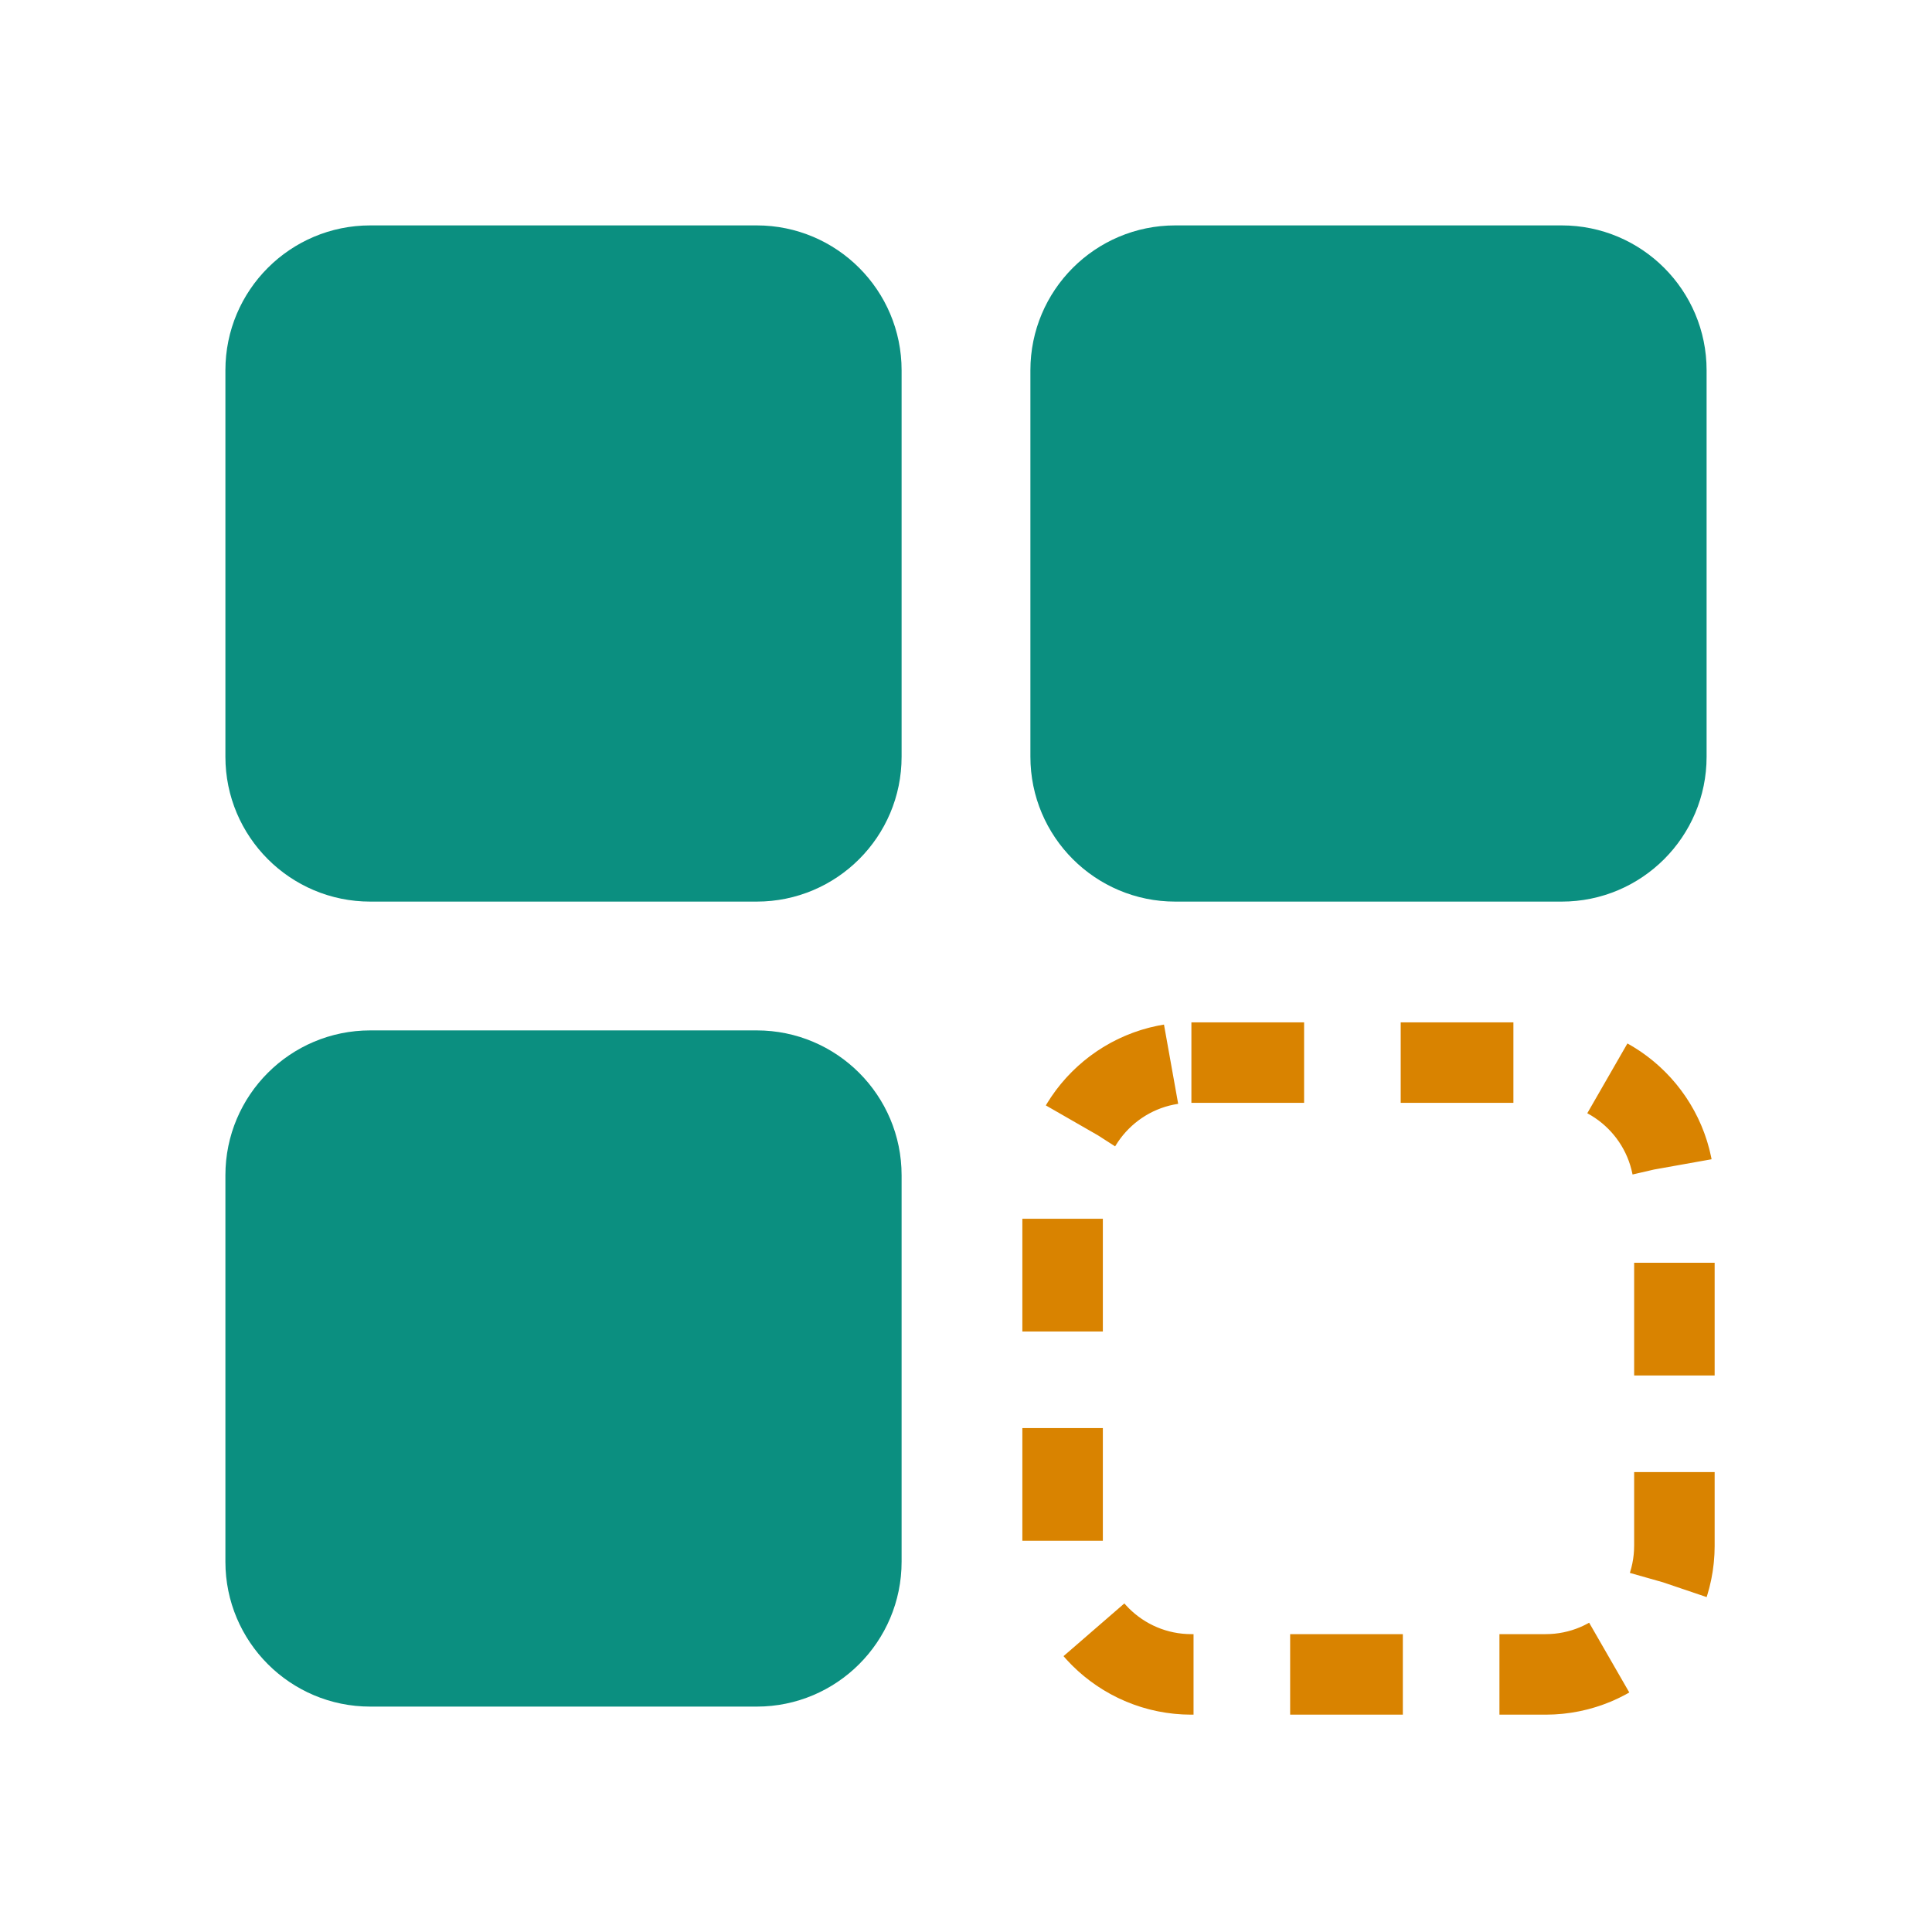
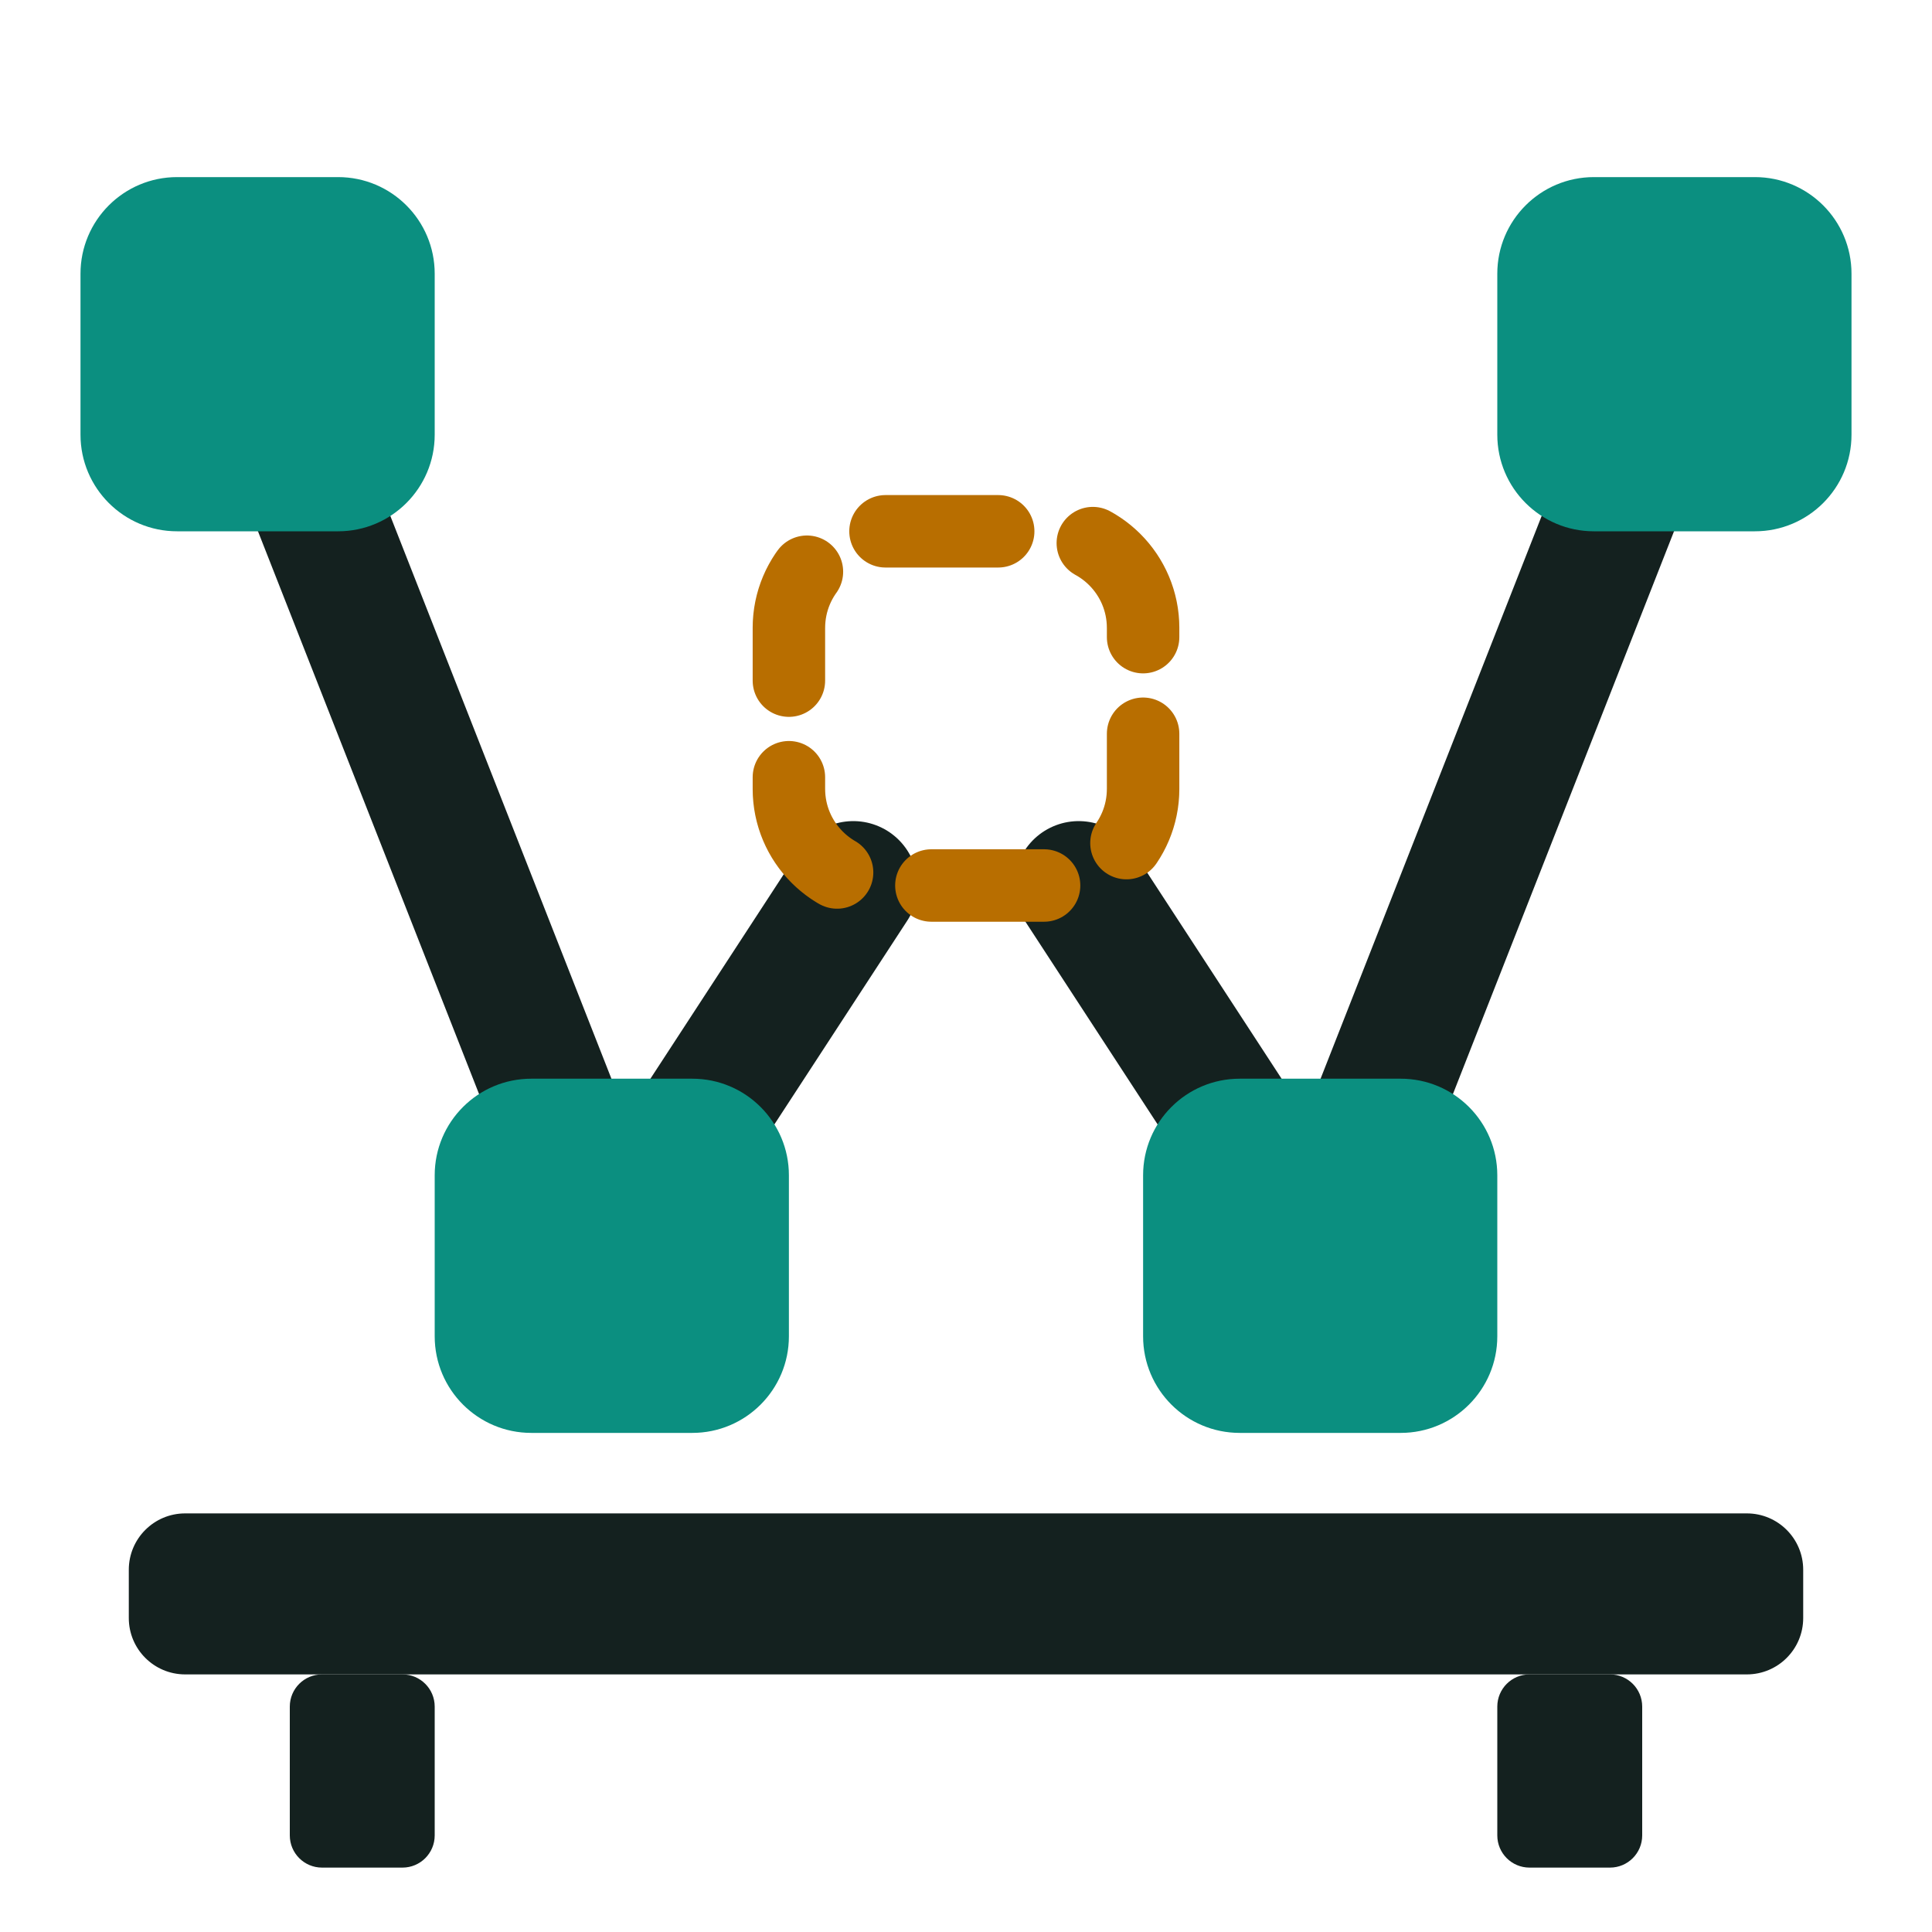
- <svg xmlns="http://www.w3.org/2000/svg" viewBox="0 0 120 120" role="img" aria-label="opti-sim: three nodes running, one stopped by the governor">
-   <rect x="14" y="14" width="42" height="42" rx="9" fill="#0b8f80" />
-   <rect x="64" y="14" width="42" height="42" rx="9" fill="#0b8f80" />
-   <rect x="14" y="64" width="42" height="42" rx="9" fill="#0b8f80" />
-   <rect x="66" y="66" width="38" height="38" rx="8" fill="none" stroke="#d98300" stroke-width="5" stroke-dasharray="7 6" />
+ <svg xmlns="http://www.w3.org/2000/svg" viewBox="0 0 120 120" role="img" aria-label="workbench logo: servers linked in a W on a bench">
+   <style>.m{fill:#0b8f80}.i{fill:#14211f}.l{fill:none;stroke:#14211f;stroke-linecap:round;stroke-linejoin:round}.a{fill:none;stroke:#b86e00;stroke-dasharray:7 6;stroke-linecap:round}@media (prefers-color-scheme:dark){.m{fill:#2fc4b2}.i{fill:#e5eeec}.l{stroke:#e5eeec}.a{stroke:#f0a030}}</style>
+   <g>
+     <polyline class="l" points="16,22 38,78 53,55" stroke-width="8" />
+     <polyline class="l" points="67,55 82,78 104,22" stroke-width="8" />
+     <rect class="m" x="5" y="11" width="22" height="22" rx="6" />
+     <rect class="m" x="27" y="67" width="22" height="22" rx="6" />
+     <rect class="m" x="71" y="67" width="22" height="22" rx="6" />
+     <rect class="m" x="93" y="11" width="22" height="22" rx="6" />
+     <rect class="a" x="49" y="33" width="22" height="22" rx="6" stroke-width="4.5" />
+     <rect class="i" x="8" y="94" width="104" height="10" rx="3.5" />
+     <rect class="i" x="18" y="104" width="9" height="12" rx="2" />
+     <rect class="i" x="93" y="104" width="9" height="12" rx="2" />
+   </g>
</svg>
